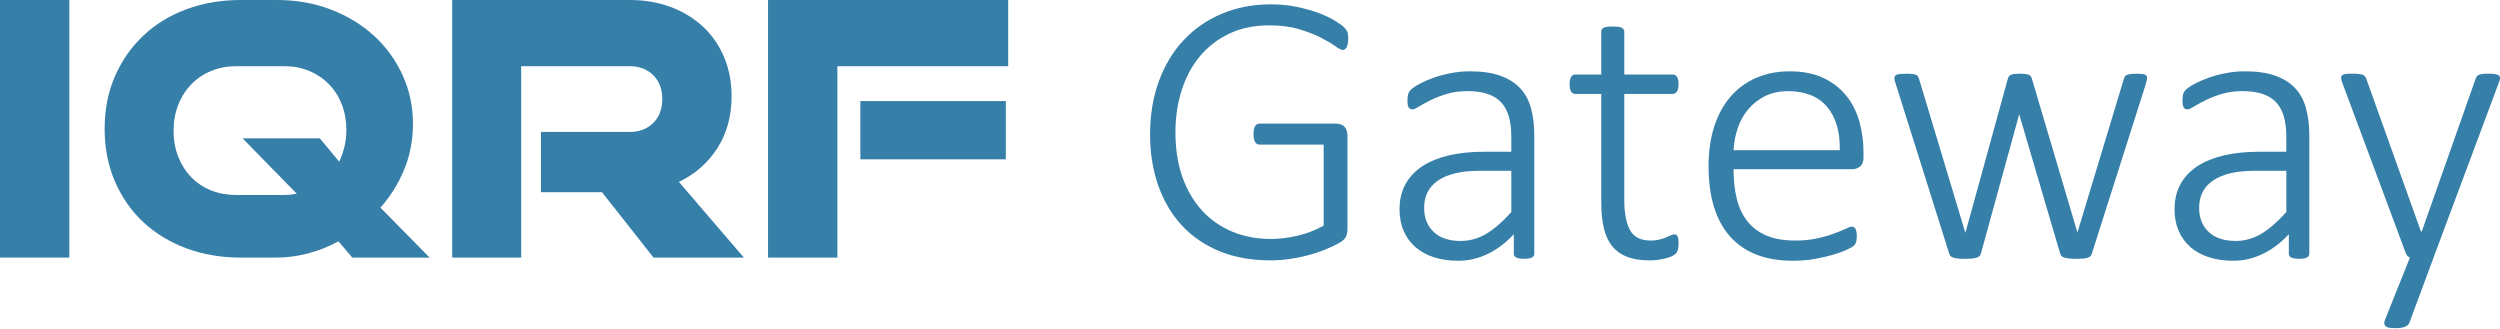
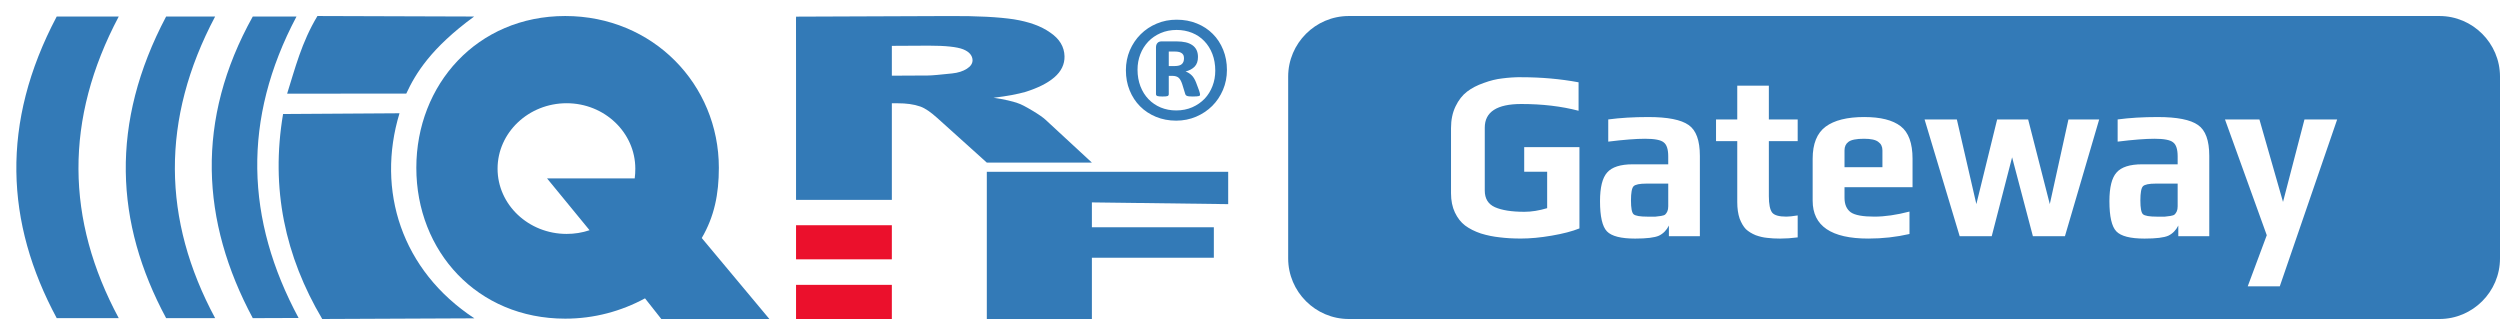
- <svg xmlns="http://www.w3.org/2000/svg" xml:space="preserve" width="51.358mm" height="6.741mm" version="1.1" style="shape-rendering:geometricPrecision; text-rendering:geometricPrecision; image-rendering:optimizeQuality; fill-rule:evenodd; clip-rule:evenodd" viewBox="0 0 1498.67 196.71" id="svg2061">
-   <defs id="defs2045">
-     <style type="text/css" id="style2043">
-    
-     .fil0 {fill:#004D81;fill-rule:nonzero}
-    
-   </style>
-   </defs>
-   <g id="Vrstva_x0020_1">
-     <polygon class="fil0" points="-0,154.42 -0,0 41.57,0 41.57,154.42 " id="polygon2048" style="fill:#367fa9;fill-opacity:1" />
-     <path id="1" class="fil0" d="M211.2 154.42l-8.31 -9.74c-5.86,3.17 -11.96,5.58 -18.29,7.25 -6.34,1.66 -12.59,2.49 -18.77,2.49l-21.38 0c-11.88,0 -22.81,-1.86 -32.78,-5.58 -9.98,-3.72 -18.57,-8.95 -25.78,-15.68 -7.21,-6.73 -12.87,-14.85 -16.99,-24.35 -4.12,-9.5 -6.18,-20.04 -6.18,-31.6 0,-11.56 2.06,-22.05 6.18,-31.48 4.12,-9.43 9.78,-17.54 16.99,-24.35 7.2,-6.81 15.8,-12.08 25.78,-15.8 9.98,-3.72 20.91,-5.58 32.78,-5.58l21.38 0c11.88,0 22.81,1.94 32.78,5.82 9.98,3.88 18.57,9.15 25.78,15.8 7.2,6.65 12.87,14.49 16.99,23.52 4.12,9.03 6.17,18.69 6.17,28.98 0,9.82 -1.74,18.97 -5.23,27.44 -3.48,8.47 -8.23,16.11 -14.25,22.92l29.46 29.93 -46.33 0zm-40.86 -37.54c2.38,0 4.91,-0.24 7.6,-0.71l-32.55 -33.26 46.32 0 11.64 14.02c1.27,-2.69 2.3,-5.62 3.09,-8.79 0.79,-3.17 1.19,-6.57 1.19,-10.22 0,-5.54 -0.91,-10.65 -2.73,-15.32 -1.82,-4.67 -4.39,-8.71 -7.72,-12.12 -3.33,-3.41 -7.29,-6.06 -11.88,-7.96 -4.59,-1.9 -9.58,-2.85 -14.97,-2.85l-28.75 0c-5.38,0 -10.37,0.95 -14.97,2.85 -4.59,1.9 -8.55,4.56 -11.88,7.96 -3.32,3.41 -5.94,7.48 -7.84,12.24 -1.9,4.75 -2.85,9.98 -2.85,15.68 0,5.7 0.95,10.93 2.85,15.68 1.9,4.75 4.51,8.83 7.84,12.24 3.33,3.41 7.29,6.02 11.88,7.84 4.59,1.82 9.58,2.73 14.97,2.73l28.75 0z" style="fill:#367fa9;fill-opacity:1" />
-     <path id="2" class="fil0" d="M391.76 154.42l-30.88 -39.2 -36.59 0 0 -36.11 53.22 0c5.7,0 10.37,-1.78 14.02,-5.35 3.64,-3.56 5.47,-8.35 5.47,-14.37 0,-6.02 -1.82,-10.81 -5.47,-14.37 -3.64,-3.56 -8.31,-5.34 -14.02,-5.34l-65.09 0 0 114.74 -41.34 0 0 -154.42 106.43 0c8.87,0 17.02,1.38 24.47,4.16 7.44,2.77 13.9,6.69 19.36,11.76 5.47,5.07 9.7,11.17 12.71,18.29 3.01,7.13 4.51,14.97 4.51,23.52 0,11.88 -2.85,22.25 -8.55,31.12 -5.7,8.87 -13.38,15.6 -23.04,20.19l38.96 45.38 -54.17 0z" style="fill:#367fa9;fill-opacity:1" />
-     <path id="3" class="fil0" d="M515.76 95.5l0 -34.92 87.19 0 0 34.92 -87.19 0zm-55.35 58.92l0 -154.42 143.97 0 0 39.67 -102.39 0 0 114.74 -41.57 0z" style="fill:#367fa9;fill-opacity:1" />
-     <path id="4" class="fil0" d="M808.22 23.24c0,0.99 -0.08,1.94 -0.24,2.77 -0.16,0.83 -0.36,1.54 -0.63,2.14 -0.28,0.55 -0.63,1.03 -1.03,1.31 -0.43,0.32 -0.87,0.48 -1.35,0.48 -0.95,0 -2.45,-0.79 -4.59,-2.34 -2.14,-1.54 -4.99,-3.21 -8.55,-5.03 -3.52,-1.82 -7.84,-3.48 -12.95,-5.03 -5.07,-1.55 -11.09,-2.34 -18.05,-2.34 -8.87,0 -16.83,1.62 -23.8,4.91 -6.97,3.29 -12.83,7.8 -17.66,13.54 -4.79,5.7 -8.43,12.51 -10.97,20.35 -2.49,7.84 -3.76,16.27 -3.76,25.34 0,10.14 1.42,19.17 4.27,27.09 2.89,7.92 6.85,14.61 11.92,20.07 5.07,5.42 11.09,9.58 18.1,12.47 6.97,2.85 14.61,4.28 22.89,4.28 5.35,0 10.77,-0.67 16.23,-1.98 5.5,-1.31 10.65,-3.33 15.44,-6.02l0 -48.55 -38.33 0c-1.23,0 -2.18,-0.55 -2.81,-1.62 -0.59,-1.07 -0.91,-2.61 -0.91,-4.63 0,-1.07 0.08,-2.02 0.24,-2.81 0.16,-0.79 0.4,-1.46 0.67,-1.98 0.32,-0.48 0.71,-0.87 1.19,-1.15 0.48,-0.28 0.99,-0.4 1.63,-0.4l46.05 0c0.71,0 1.46,0.12 2.22,0.36 0.79,0.24 1.51,0.59 2.18,1.15 0.63,0.55 1.19,1.31 1.54,2.26 0.4,0.95 0.6,2.14 0.6,3.53l0 55.67c0,1.86 -0.28,3.44 -0.87,4.75 -0.59,1.31 -1.9,2.57 -4,3.76 -2.1,1.23 -4.87,2.54 -8.35,3.96 -3.48,1.43 -7.09,2.61 -10.77,3.56 -3.72,0.99 -7.44,1.7 -11.21,2.22 -3.76,0.51 -7.44,0.75 -11.09,0.75 -11.36,0 -21.5,-1.82 -30.45,-5.5 -8.91,-3.68 -16.47,-8.87 -22.61,-15.52 -6.14,-6.69 -10.85,-14.65 -14.1,-23.88 -3.24,-9.26 -4.87,-19.44 -4.87,-30.57 0,-11.68 1.74,-22.29 5.27,-31.92 3.53,-9.62 8.47,-17.86 14.85,-24.63 6.38,-6.81 14.02,-12.08 22.93,-15.84 8.91,-3.76 18.73,-5.62 29.46,-5.62 5.42,0 10.53,0.51 15.36,1.51 4.83,1.03 9.19,2.22 13.07,3.64 3.84,1.46 7.17,3.01 9.86,4.67 2.69,1.66 4.55,2.97 5.5,3.92 0.95,0.99 1.62,1.94 1.98,2.85 0.36,0.91 0.52,2.26 0.52,4.04z" style="fill:#367fa9;fill-opacity:1" />
-     <path id="5" class="fil0" d="M919.76 152.12c0,0.75 -0.24,1.35 -0.75,1.78 -0.52,0.43 -1.15,0.75 -1.98,0.95 -0.79,0.2 -1.9,0.28 -3.29,0.28 -1.31,0 -2.42,-0.08 -3.36,-0.28 -0.91,-0.2 -1.63,-0.51 -2.14,-0.95 -0.51,-0.44 -0.75,-1.03 -0.75,-1.78l0 -11.72c-4.71,5.11 -9.9,9.03 -15.6,11.8 -5.66,2.73 -11.56,4.12 -17.66,4.12 -5.5,0 -10.41,-0.71 -14.77,-2.14 -4.39,-1.46 -8.08,-3.48 -11.09,-6.18 -3.01,-2.65 -5.35,-5.9 -6.97,-9.7 -1.63,-3.8 -2.42,-8.08 -2.42,-12.79 0,-5.82 1.19,-10.89 3.6,-15.17 2.38,-4.32 5.78,-7.88 10.18,-10.77 4.44,-2.85 9.7,-4.99 15.88,-6.45 6.22,-1.42 13.07,-2.14 20.67,-2.14l16.67 0 0 -8.99c0,-4.48 -0.48,-8.44 -1.39,-11.84 -0.95,-3.41 -2.46,-6.3 -4.51,-8.59 -2.1,-2.3 -4.79,-4.04 -8.12,-5.19 -3.33,-1.15 -7.4,-1.74 -12.19,-1.74 -4.63,0 -8.79,0.55 -12.51,1.7 -3.68,1.11 -6.93,2.38 -9.74,3.76 -2.77,1.39 -5.07,2.65 -6.89,3.76 -1.82,1.15 -3.09,1.7 -3.88,1.7 -0.48,0 -0.87,-0.08 -1.27,-0.24 -0.39,-0.16 -0.71,-0.43 -0.99,-0.87 -0.28,-0.4 -0.48,-0.95 -0.59,-1.63 -0.12,-0.63 -0.16,-1.42 -0.16,-2.38 0,-1.58 0.12,-2.89 0.36,-3.84 0.24,-0.99 0.83,-1.94 1.78,-2.89 0.99,-0.99 2.69,-2.14 5.15,-3.44 2.49,-1.35 5.35,-2.57 8.55,-3.72 3.17,-1.11 6.65,-2.06 10.33,-2.73 3.72,-0.71 7.44,-1.07 11.13,-1.07 7.21,0 13.27,0.87 18.21,2.61 4.95,1.74 8.95,4.24 12,7.48 3.05,3.25 5.23,7.25 6.53,12.04 1.31,4.75 1.98,10.13 1.98,16.15l0 71.07zm-13.78 -49.73l-19.09 0c-5.54,0 -10.41,0.51 -14.57,1.5 -4.16,1.03 -7.64,2.49 -10.41,4.44 -2.77,1.9 -4.83,4.24 -6.17,6.97 -1.35,2.69 -2.02,5.78 -2.02,9.26 0,6.06 1.9,10.89 5.74,14.49 3.8,3.6 9.19,5.39 16.12,5.39 5.46,0 10.57,-1.43 15.32,-4.24 4.75,-2.81 9.78,-7.17 15.09,-13.07l0 -24.75z" style="fill:#367fa9;fill-opacity:1" />
-     <path id="6" class="fil0" d="M1006.23 145.71c0,1.62 -0.12,2.97 -0.39,3.96 -0.28,1.03 -0.71,1.82 -1.31,2.41 -0.55,0.55 -1.43,1.11 -2.53,1.63 -1.11,0.48 -2.42,0.91 -3.88,1.27 -1.46,0.36 -3.05,0.63 -4.67,0.83 -1.63,0.2 -3.21,0.28 -4.75,0.28 -5.19,0 -9.58,-0.71 -13.22,-2.1 -3.64,-1.39 -6.61,-3.48 -8.95,-6.3 -2.3,-2.85 -4,-6.41 -5.03,-10.77 -1.07,-4.32 -1.58,-9.43 -1.58,-15.28l0 -65.33 -15.56 0c-1.07,0 -1.9,-0.47 -2.53,-1.42 -0.6,-0.99 -0.91,-2.42 -0.91,-4.36 0,-0.99 0.08,-1.86 0.24,-2.57 0.16,-0.71 0.4,-1.35 0.67,-1.86 0.32,-0.48 0.67,-0.83 1.11,-1.07 0.43,-0.24 0.91,-0.36 1.42,-0.36l15.56 0 0 -25.74c0,-0.47 0.08,-0.87 0.28,-1.27 0.2,-0.39 0.55,-0.71 1.11,-0.99 0.55,-0.28 1.27,-0.48 2.14,-0.6 0.91,-0.12 1.98,-0.16 3.32,-0.16 1.39,0 2.49,0.04 3.41,0.16 0.87,0.12 1.58,0.32 2.06,0.6 0.51,0.28 0.87,0.6 1.11,0.99 0.24,0.4 0.36,0.79 0.36,1.27l0 25.74 29.06 0c0.55,0 1.03,0.12 1.46,0.36 0.4,0.24 0.79,0.6 1.11,1.07 0.28,0.51 0.52,1.15 0.67,1.86 0.16,0.71 0.24,1.58 0.24,2.57 0,1.94 -0.32,3.37 -0.99,4.36 -0.67,0.95 -1.5,1.42 -2.49,1.42l-29.06 0 0 63.43c0,7.96 1.15,14.02 3.44,18.21 2.26,4.16 6.45,6.26 12.47,6.26 1.86,0 3.56,-0.2 5.07,-0.59 1.51,-0.36 2.85,-0.79 4,-1.27 1.19,-0.48 2.14,-0.87 2.97,-1.27 0.83,-0.39 1.55,-0.59 2.14,-0.59 0.4,0 0.75,0.08 1.07,0.24 0.32,0.16 0.55,0.43 0.75,0.87 0.2,0.43 0.36,0.99 0.48,1.62 0.12,0.67 0.16,1.51 0.16,2.49z" style="fill:#367fa9;fill-opacity:1" />
-     <path id="7" class="fil0" d="M1117.14 94.12c0,2.81 -0.75,4.71 -2.22,5.74 -1.46,1.07 -2.89,1.58 -4.28,1.58l-71.43 0c0,6.49 0.63,12.35 1.9,17.62 1.27,5.27 3.41,9.74 6.34,13.5 2.93,3.76 6.73,6.61 11.44,8.63 4.71,2.02 10.49,3.01 17.38,3.01 4.87,0 9.22,-0.43 13.06,-1.31 3.88,-0.83 7.21,-1.78 10.02,-2.85 2.85,-1.07 5.15,-2.02 6.97,-2.85 1.82,-0.87 3.09,-1.31 3.88,-1.31 0.48,0 0.87,0.12 1.27,0.36 0.4,0.24 0.71,0.59 0.91,1.07 0.24,0.52 0.44,1.15 0.55,1.94 0.12,0.75 0.16,1.7 0.16,2.85 0,0.55 -0.04,1.07 -0.12,1.58 -0.08,0.48 -0.16,0.95 -0.28,1.39 -0.12,0.39 -0.32,0.83 -0.52,1.19 -0.24,0.4 -0.55,0.79 -0.95,1.15 -0.4,0.4 -1.58,1.07 -3.6,2.06 -1.98,0.99 -4.63,1.98 -7.88,2.97 -3.25,0.99 -7.01,1.9 -11.28,2.69 -4.32,0.79 -8.95,1.19 -13.9,1.19 -8.12,0 -15.28,-1.23 -21.54,-3.64 -6.3,-2.45 -11.56,-6.06 -15.8,-10.81 -4.24,-4.75 -7.48,-10.65 -9.7,-17.66 -2.18,-7.05 -3.29,-15.2 -3.29,-24.51 0,-8.87 1.15,-16.83 3.41,-23.88 2.3,-7.05 5.54,-13.03 9.82,-17.94 4.24,-4.91 9.38,-8.63 15.36,-11.24 5.98,-2.57 12.67,-3.88 19.99,-3.88 7.88,0 14.61,1.31 20.19,3.96 5.54,2.61 10.14,6.14 13.74,10.61 3.6,4.44 6.22,9.58 7.88,15.48 1.66,5.86 2.49,12.04 2.49,18.53l0 2.77zm-14.25 -4.08c0.24,-11.13 -2.34,-19.8 -7.64,-26.01 -5.31,-6.26 -13.07,-9.38 -23.28,-9.38 -5.23,0 -9.86,0.99 -13.82,2.93 -3.96,1.98 -7.32,4.59 -10.06,7.84 -2.73,3.21 -4.87,6.97 -6.34,11.28 -1.46,4.28 -2.3,8.71 -2.53,13.34l63.67 0z" style="fill:#367fa9;fill-opacity:1" />
-     <path id="8" class="fil0" d="M1287.08 46.96c0,0.4 -0.08,0.83 -0.2,1.35 -0.12,0.51 -0.24,1.07 -0.4,1.66l-32.51 102.16c-0.16,0.6 -0.43,1.11 -0.87,1.51 -0.43,0.39 -0.99,0.67 -1.7,0.91 -0.67,0.24 -1.58,0.39 -2.69,0.48 -1.15,0.08 -2.46,0.12 -4.04,0.12 -1.63,0 -3.01,-0.04 -4.16,-0.16 -1.15,-0.12 -2.1,-0.32 -2.85,-0.55 -0.71,-0.2 -1.31,-0.51 -1.74,-0.91 -0.43,-0.4 -0.71,-0.83 -0.87,-1.39l-24.35 -82.79 -0.24 -0.91 -0.24 0.91 -22.77 82.79c-0.16,0.6 -0.48,1.11 -0.95,1.51 -0.43,0.39 -1.07,0.67 -1.9,0.91 -0.79,0.24 -1.78,0.39 -2.97,0.48 -1.15,0.08 -2.45,0.12 -3.92,0.12 -1.54,0 -2.89,-0.04 -3.96,-0.16 -1.07,-0.12 -1.98,-0.32 -2.73,-0.55 -0.71,-0.2 -1.31,-0.51 -1.66,-0.91 -0.4,-0.4 -0.67,-0.83 -0.83,-1.39l-32.19 -102.16c-0.24,-0.51 -0.39,-1.07 -0.51,-1.62 -0.12,-0.51 -0.2,-0.99 -0.2,-1.39 0,-0.51 0.12,-0.99 0.36,-1.39 0.24,-0.39 0.63,-0.67 1.19,-0.87 0.52,-0.2 1.23,-0.32 2.1,-0.4 0.83,-0.08 1.9,-0.12 3.13,-0.12 1.66,0 2.97,0.04 4,0.16 0.99,0.12 1.74,0.32 2.26,0.55 0.52,0.2 0.87,0.51 1.11,0.91 0.24,0.39 0.43,0.83 0.6,1.39l27.56 91.58 0.24 0.83 0.24 -0.83 25.22 -91.58c0.16,-0.55 0.36,-0.99 0.63,-1.39 0.28,-0.4 0.67,-0.71 1.15,-0.91 0.52,-0.24 1.23,-0.44 2.1,-0.55 0.91,-0.12 2.02,-0.16 3.44,-0.16 1.31,0 2.38,0.04 3.25,0.16 0.83,0.12 1.54,0.32 2.1,0.55 0.51,0.2 0.91,0.51 1.15,0.91 0.24,0.39 0.44,0.83 0.6,1.39l27.12 91.58 0.24 0.83 0.12 -0.83 27.68 -91.58c0.16,-0.55 0.36,-0.99 0.63,-1.39 0.28,-0.4 0.67,-0.71 1.23,-0.91 0.51,-0.24 1.27,-0.44 2.26,-0.55 0.95,-0.12 2.22,-0.16 3.76,-0.16 1.23,0 2.22,0.04 3.01,0.12 0.75,0.08 1.39,0.24 1.82,0.48 0.48,0.2 0.79,0.51 0.95,0.87 0.16,0.32 0.24,0.79 0.24,1.31z" style="fill:#367fa9;fill-opacity:1" />
-     <path id="9" class="fil0" d="M1384.36 152.12c0,0.75 -0.24,1.35 -0.75,1.78 -0.52,0.43 -1.15,0.75 -1.98,0.95 -0.79,0.2 -1.9,0.28 -3.29,0.28 -1.31,0 -2.42,-0.08 -3.36,-0.28 -0.91,-0.2 -1.63,-0.51 -2.14,-0.95 -0.51,-0.44 -0.75,-1.03 -0.75,-1.78l0 -11.72c-4.71,5.11 -9.9,9.03 -15.6,11.8 -5.66,2.73 -11.56,4.12 -17.66,4.12 -5.5,0 -10.41,-0.71 -14.77,-2.14 -4.39,-1.46 -8.08,-3.48 -11.09,-6.18 -3.01,-2.65 -5.35,-5.9 -6.97,-9.7 -1.63,-3.8 -2.42,-8.08 -2.42,-12.79 0,-5.82 1.19,-10.89 3.6,-15.17 2.38,-4.32 5.78,-7.88 10.18,-10.77 4.44,-2.85 9.7,-4.99 15.88,-6.45 6.22,-1.42 13.07,-2.14 20.67,-2.14l16.67 0 0 -8.99c0,-4.48 -0.48,-8.44 -1.39,-11.84 -0.95,-3.41 -2.46,-6.3 -4.51,-8.59 -2.1,-2.3 -4.79,-4.04 -8.12,-5.19 -3.33,-1.15 -7.4,-1.74 -12.19,-1.74 -4.63,0 -8.79,0.55 -12.51,1.7 -3.68,1.11 -6.93,2.38 -9.74,3.76 -2.77,1.39 -5.07,2.65 -6.89,3.76 -1.82,1.15 -3.09,1.7 -3.88,1.7 -0.48,0 -0.87,-0.08 -1.27,-0.24 -0.39,-0.16 -0.71,-0.43 -0.99,-0.87 -0.28,-0.4 -0.48,-0.95 -0.59,-1.63 -0.12,-0.63 -0.16,-1.42 -0.16,-2.38 0,-1.58 0.12,-2.89 0.36,-3.84 0.24,-0.99 0.83,-1.94 1.78,-2.89 0.99,-0.99 2.69,-2.14 5.15,-3.44 2.49,-1.35 5.35,-2.57 8.55,-3.72 3.17,-1.11 6.65,-2.06 10.33,-2.73 3.72,-0.71 7.44,-1.07 11.13,-1.07 7.21,0 13.27,0.87 18.21,2.61 4.95,1.74 8.95,4.24 12,7.48 3.05,3.25 5.23,7.25 6.53,12.04 1.31,4.75 1.98,10.13 1.98,16.15l0 71.07zm-13.78 -49.73l-19.09 0c-5.54,0 -10.41,0.51 -14.57,1.5 -4.16,1.03 -7.64,2.49 -10.41,4.44 -2.77,1.9 -4.83,4.24 -6.17,6.97 -1.35,2.69 -2.02,5.78 -2.02,9.26 0,6.06 1.9,10.89 5.74,14.49 3.8,3.6 9.19,5.39 16.12,5.39 5.46,0 10.57,-1.43 15.32,-4.24 4.75,-2.81 9.78,-7.17 15.09,-13.07l0 -24.75z" style="fill:#367fa9;fill-opacity:1" />
-     <path id="10" class="fil0" d="M1458.84 154.42l-14.57 39.28c-0.39,0.83 -1.19,1.54 -2.45,2.14 -1.23,0.6 -3.25,0.87 -5.98,0.87 -1.39,0 -2.53,-0.08 -3.48,-0.24 -0.95,-0.16 -1.66,-0.43 -2.18,-0.87 -0.48,-0.44 -0.79,-0.95 -0.87,-1.63 -0.08,-0.63 0.08,-1.42 0.48,-2.38l14.89 -37.18c-0.6,-0.24 -1.15,-0.63 -1.62,-1.15 -0.44,-0.55 -0.75,-1.11 -0.91,-1.63l-38.13 -102.35c-0.4,-1.11 -0.6,-1.94 -0.6,-2.61 0,-0.67 0.24,-1.19 0.63,-1.58 0.44,-0.36 1.15,-0.63 2.1,-0.75 0.99,-0.12 2.26,-0.16 3.88,-0.16 1.7,0 3.05,0.04 4.08,0.16 0.99,0.12 1.78,0.32 2.38,0.55 0.55,0.2 0.99,0.51 1.27,0.91 0.28,0.39 0.52,0.83 0.75,1.39l32.78 91.58 0.48 0 32.31 -91.58c0.4,-1.07 0.91,-1.78 1.58,-2.14 0.63,-0.36 1.5,-0.6 2.57,-0.71 1.11,-0.12 2.41,-0.16 3.96,-0.16 1.46,0 2.69,0.08 3.64,0.24 0.95,0.16 1.66,0.43 2.14,0.79 0.47,0.4 0.71,0.91 0.71,1.58 0,0.63 -0.2,1.46 -0.6,2.49l-39.24 105.12z" style="fill:#367fa9;fill-opacity:1" />
-   </g>
+ <svg xmlns="http://www.w3.org/2000/svg" width="175px" height="23.233px" enable-background="new 0.102 0.51 175 23.233" version="1.1" viewBox="0.102 0.51 175 23.233" xml:space="preserve">
+   <path transform="translate(.102 .51)" d="m94.414 1.121c-2.332 0-4.242 1.909-4.242 4.242v12.725c0 2.334 1.91 4.242 4.242 4.242h76.346c2.334 0 4.24-1.908 4.24-4.242v-12.725c0-2.332-1.906-4.242-4.24-4.242h-76.346zm12.082 4.285c1.395 0 2.73 0.119 4.004 0.355v1.992c-1.203-0.315-2.538-0.473-4.004-0.473-1.708 0-2.562 0.551-2.562 1.654v4.406c0 0.563 0.238 0.95 0.713 1.164 0.485 0.214 1.173 0.322 2.062 0.322 0.495 0 1.026-0.085 1.592-0.254v-2.549h-1.607v-1.723h3.867v5.689c-0.505 0.203-1.153 0.371-1.941 0.506-0.778 0.135-1.497 0.203-2.154 0.203-0.546 0-1.04-0.028-1.484-0.084-0.435-0.045-0.876-0.134-1.32-0.27-0.435-0.146-0.804-0.334-1.107-0.559-0.293-0.225-0.529-0.527-0.711-0.91-0.182-0.383-0.273-0.834-0.273-1.352v-4.559c0-0.574 0.106-1.081 0.318-1.52 0.212-0.439 0.479-0.782 0.803-1.029 0.324-0.248 0.713-0.45 1.168-0.607 0.455-0.169 0.89-0.275 1.305-0.32 0.425-0.056 0.869-0.086 1.334-0.086zm15.111 0.592h2.213v2.363h2.018v1.52h-2.018v3.85c0 0.563 0.077 0.946 0.229 1.148 0.152 0.191 0.484 0.285 1 0.285 0.172 0 0.435-0.028 0.789-0.084v1.537c-0.425 0.056-0.834 0.084-1.228 0.084-0.344 0-0.647-0.017-0.91-0.051-0.253-0.023-0.52-0.084-0.803-0.186-0.273-0.113-0.502-0.253-0.684-0.422-0.172-0.18-0.318-0.427-0.439-0.742-0.111-0.326-0.166-0.71-0.166-1.148v-4.271h-1.486v-1.52h1.486v-2.363zm-6.225 2.195c1.355 0 2.295 0.185 2.82 0.557 0.526 0.36 0.789 1.08 0.789 2.16v5.623h-2.168v-0.744c-0.162 0.326-0.394 0.563-0.697 0.709-0.303 0.135-0.859 0.203-1.668 0.203-0.991 0-1.649-0.168-1.973-0.506-0.323-0.338-0.484-1.042-0.484-2.111 0-0.968 0.166-1.636 0.5-2.008 0.334-0.383 0.93-0.574 1.789-0.574h2.486v-0.557c0-0.495-0.106-0.823-0.318-0.98-0.202-0.169-0.636-0.252-1.303-0.252-0.627 0-1.486 0.066-2.578 0.201v-1.553c0.839-0.113 1.774-0.168 2.805-0.168zm15.129 0c1.132 0 1.977 0.213 2.533 0.641 0.556 0.428 0.834 1.188 0.834 2.279v1.992h-4.762v0.742c0 0.461 0.146 0.8 0.439 1.014 0.293 0.203 0.844 0.303 1.652 0.303 0.728 0 1.547-0.117 2.457-0.354v1.57c-0.93 0.214-1.89 0.32-2.881 0.32-2.598 0-3.897-0.883-3.897-2.65v-2.938c0-1.047 0.302-1.796 0.908-2.246 0.607-0.45 1.512-0.674 2.715-0.674zm20.529 0c1.355 0 2.295 0.185 2.82 0.557 0.526 0.36 0.789 1.08 0.789 2.16v5.623h-2.168v-0.744c-0.162 0.326-0.394 0.563-0.697 0.709-0.303 0.135-0.859 0.203-1.668 0.203-0.991 0-1.649-0.168-1.973-0.506-0.323-0.338-0.484-1.042-0.484-2.111 0-0.968 0.166-1.636 0.5-2.008 0.334-0.383 0.93-0.574 1.789-0.574h2.488v-0.557c0-0.495-0.106-0.823-0.318-0.98-0.202-0.169-0.637-0.252-1.305-0.252-0.627 0-1.486 0.066-2.578 0.201v-1.553c0.839-0.113 1.774-0.168 2.805-0.168zm-16.32 0.168h2.26l1.365 5.926 1.455-5.926h2.17l1.516 5.926 1.305-5.926h2.152l-2.397 8.172h-2.244l-1.455-5.521-1.426 5.521h-2.244l-2.457-8.172zm21.029 0h2.41l1.652 5.773 1.502-5.773h2.289l-4.018 11.684h-2.244l1.334-3.58-2.926-8.104zm-25.268 1.352c-0.536 0-0.9 0.072-1.092 0.219-0.182 0.135-0.273 0.331-0.273 0.59v1.182h2.654v-1.182c0-0.259-0.097-0.455-0.289-0.59-0.182-0.146-0.515-0.219-1-0.219zm-15.221 3.139c-0.485 0-0.789 0.062-0.91 0.186-0.121 0.124-0.182 0.456-0.182 0.996 0 0.529 0.06 0.85 0.182 0.963 0.131 0.113 0.455 0.168 0.971 0.168h0.561c0.121-0.011 0.253-0.026 0.395-0.049 0.142-0.023 0.239-0.057 0.289-0.102 0.061-0.056 0.11-0.131 0.15-0.221 0.04-0.09 0.061-0.207 0.061-0.354v-1.588h-1.516zm35.658 0c-0.485 0-0.789 0.062-0.91 0.186-0.121 0.124-0.182 0.456-0.182 0.996 0 0.529 0.06 0.85 0.182 0.963 0.131 0.113 0.455 0.168 0.971 0.168h0.562c0.121-0.011 0.251-0.026 0.393-0.049 0.142-0.023 0.239-0.057 0.289-0.102 0.061-0.056 0.112-0.131 0.152-0.221 0.04-0.09 0.061-0.207 0.061-0.354v-1.588h-1.518z" clip-rule="evenodd" fill="#337ab7" fill-rule="evenodd" />
+   <path d="m28.067 8.439c-1.637 5.394 0.139 11 5.241 14.354l-10.65 0.047c-2.598-4.391-3.624-9.126-2.741-14.349l8.15-0.052zm-5.744-6.808l10.968 0.036c-3.02 2.209-4.094 3.98-4.75 5.394l-8.34 6e-3c0.554-1.754 1.01-3.594 2.122-5.436z" clip-rule="evenodd" fill="#337ab7" fill-rule="evenodd" />
+   <path d="m4.072 1.667h4.342c-3.816 7.201-3.702 14.229 0 21.112h-4.342c-3.588-6.668-3.944-13.651 0-21.112" clip-rule="evenodd" fill="#337ab7" fill-rule="evenodd" />
+   <path d="m17.796 1.667h3.061c-3.815 7.201-3.557 14.218 0.146 21.101l-3.206 0.012c-3.633-6.779-4.025-13.89-1e-3 -21.113" clip-rule="evenodd" fill="#337ab7" fill-rule="evenodd" />
+   <path d="m11.731 1.667h3.43c-3.814 7.201-3.701 14.229 0 21.112h-3.43c-3.588-6.668-3.943-13.651 0-21.112" clip-rule="evenodd" fill="#337ab7" fill-rule="evenodd" />
+   <rect x="55.825" y="20.45" width="6.706" height="2.39" clip-rule="evenodd" fill="#EB102C" fill-rule="evenodd" />
+   <polygon points="69.179 12.535 86.075 12.535 86.075 14.8 76.534 14.678 76.534 16.42 85.071 16.42 85.071 18.552 76.534 18.552 76.534 22.84 69.179 22.84" clip-rule="evenodd" fill="#337ab7" fill-rule="evenodd" />
+   <path d="m62.345 5.809l2.706-0.014c0.284 0 0.854-0.057 1.693-0.144 0.427-0.043 0.771-0.158 1.039-0.328 0.271-0.172 0.398-0.372 0.398-0.601-0.013-0.329-0.227-0.587-0.654-0.759-0.427-0.171-1.237-0.257-2.406-0.257l-2.818 0.015 0.042 2.088zm-6.349 6.12l-0.171-10.254 10.692-0.042c1.992-0.014 3.501 0.071 4.555 0.229 1.054 0.171 1.908 0.472 2.549 0.93 0.655 0.443 0.982 1 0.997 1.658 0.014 0.558-0.228 1.059-0.713 1.474-0.483 0.415-1.151 0.743-2.007 1.015-0.539 0.156-1.294 0.3-2.248 0.415 0.769 0.115 1.323 0.243 1.68 0.372 0.241 0.072 0.583 0.257 1.039 0.528 0.455 0.272 0.754 0.485 0.911 0.63l3.256 3.01h-7.355l-3.487-3.14c-0.445-0.398-0.826-0.664-1.168-0.786-0.467-0.165-0.998-0.228-1.581-0.228h-0.568l0.071 4.16-6.452 0.029z" clip-rule="evenodd" fill="#337ab7" fill-rule="evenodd" />
+   <rect x="55.825" y="1.776" width="6.706" height="12.725" clip-rule="evenodd" fill="#337ab7" fill-rule="evenodd" />
+   <rect x="55.825" y="16.276" width="6.706" height="2.387" clip-rule="evenodd" fill="#EB102C" fill-rule="evenodd" />
+   <path d="m82.981 4.606c0-0.067-6e-3 -0.129-0.022-0.192-0.02-0.058-0.055-0.112-0.104-0.158-0.053-0.046-0.121-0.08-0.206-0.105-0.083-0.022-0.192-0.034-0.317-0.034h-0.416v1.017h0.399c0.256 0 0.428-0.05 0.524-0.146 0.098-0.096 0.142-0.224 0.142-0.382m1.125 2.514c0 0.025-6e-3 0.051-0.014 0.07-9e-3 0.021-0.033 0.036-0.07 0.045-0.034 9e-3 -0.085 0.015-0.152 0.021-0.065 6e-3 -0.155 0.01-0.27 0.01-0.105 0-0.185-4e-3 -0.25-0.01-0.062-6e-3 -0.115-0.016-0.154-0.031-0.038-0.015-0.069-0.036-0.09-0.061-0.022-0.029-0.037-0.066-0.05-0.116l-0.192-0.626c-0.071-0.223-0.158-0.381-0.256-0.468s-0.249-0.134-0.447-0.134h-0.245v1.274c0 0.065-0.026 0.112-0.076 0.137-0.051 0.022-0.169 0.035-0.358 0.035-0.188 0-0.311-0.013-0.369-0.035-0.063-0.025-0.092-0.071-0.092-0.137v-3.26c0-0.134 0.032-0.238 0.101-0.312 0.064-0.079 0.167-0.115 0.298-0.115h1.036c0.244 0 0.456 0.023 0.64 0.064 0.185 0.042 0.338 0.11 0.469 0.199 0.129 0.09 0.229 0.205 0.296 0.342 0.064 0.136 0.099 0.298 0.099 0.487 0 0.288-0.079 0.515-0.234 0.675-0.158 0.161-0.37 0.273-0.633 0.341 0.142 0.047 0.279 0.13 0.404 0.245 0.128 0.114 0.237 0.29 0.328 0.519l0.216 0.579c0.045 0.139 0.065 0.228 0.065 0.262zm1.065-1.662c0-0.429-0.067-0.818-0.203-1.172-0.136-0.35-0.323-0.65-0.566-0.901-0.239-0.251-0.526-0.443-0.856-0.577-0.331-0.132-0.691-0.202-1.078-0.202-0.414 0-0.79 0.076-1.124 0.221-0.337 0.146-0.624 0.344-0.867 0.598-0.238 0.254-0.424 0.548-0.554 0.886-0.13 0.336-0.194 0.695-0.194 1.077 0 0.425 0.07 0.812 0.203 1.163 0.136 0.351 0.323 0.651 0.566 0.903 0.242 0.25 0.529 0.445 0.857 0.582 0.332 0.136 0.69 0.205 1.077 0.205 0.415 0 0.79-0.075 1.13-0.223 0.337-0.149 0.624-0.348 0.866-0.599 0.237-0.251 0.418-0.545 0.548-0.884 0.131-0.335 0.195-0.696 0.195-1.077zm0.816-0.052c0 0.496-0.092 0.961-0.275 1.392-0.184 0.434-0.436 0.81-0.755 1.128-0.318 0.317-0.698 0.568-1.13 0.754-0.436 0.183-0.898 0.276-1.393 0.276-0.512 0-0.984-0.091-1.415-0.268-0.431-0.179-0.804-0.424-1.113-0.737-0.311-0.311-0.553-0.684-0.727-1.11-0.177-0.431-0.264-0.903-0.264-1.417 0-0.499 0.094-0.961 0.275-1.392 0.186-0.428 0.436-0.803 0.756-1.12 0.32-0.319 0.694-0.57 1.126-0.75 0.43-0.184 0.896-0.273 1.396-0.273 0.512 0 0.984 0.087 1.416 0.264 0.432 0.176 0.804 0.417 1.112 0.73 0.312 0.31 0.553 0.682 0.729 1.114 0.175 0.429 0.262 0.9 0.262 1.409z" fill="#337ab7" />
+   <path d="m44.532 12.998h-6.136l2.975 3.627c-0.506 0.172-1.056 0.259-1.604 0.259-2.67 0-4.835-2.044-4.835-4.567 0-2.521 2.165-4.581 4.835-4.581 2.657 0 4.807 2.06 4.807 4.581 0 0.231-0.013 0.465-0.042 0.681m-4.865-11.367c6.149 0 10.755 4.795 10.755 10.625 0 1.841-0.316 3.408-1.197 4.916l4.734 5.668h-7.565l-1.141-1.446c-1.66 0.898-3.55 1.422-5.586 1.422-6.164 0-10.422-4.718-10.422-10.56 0-5.829 4.258-10.625 10.422-10.625z" clip-rule="evenodd" fill="#337ab7" fill-rule="evenodd" />
</svg>
